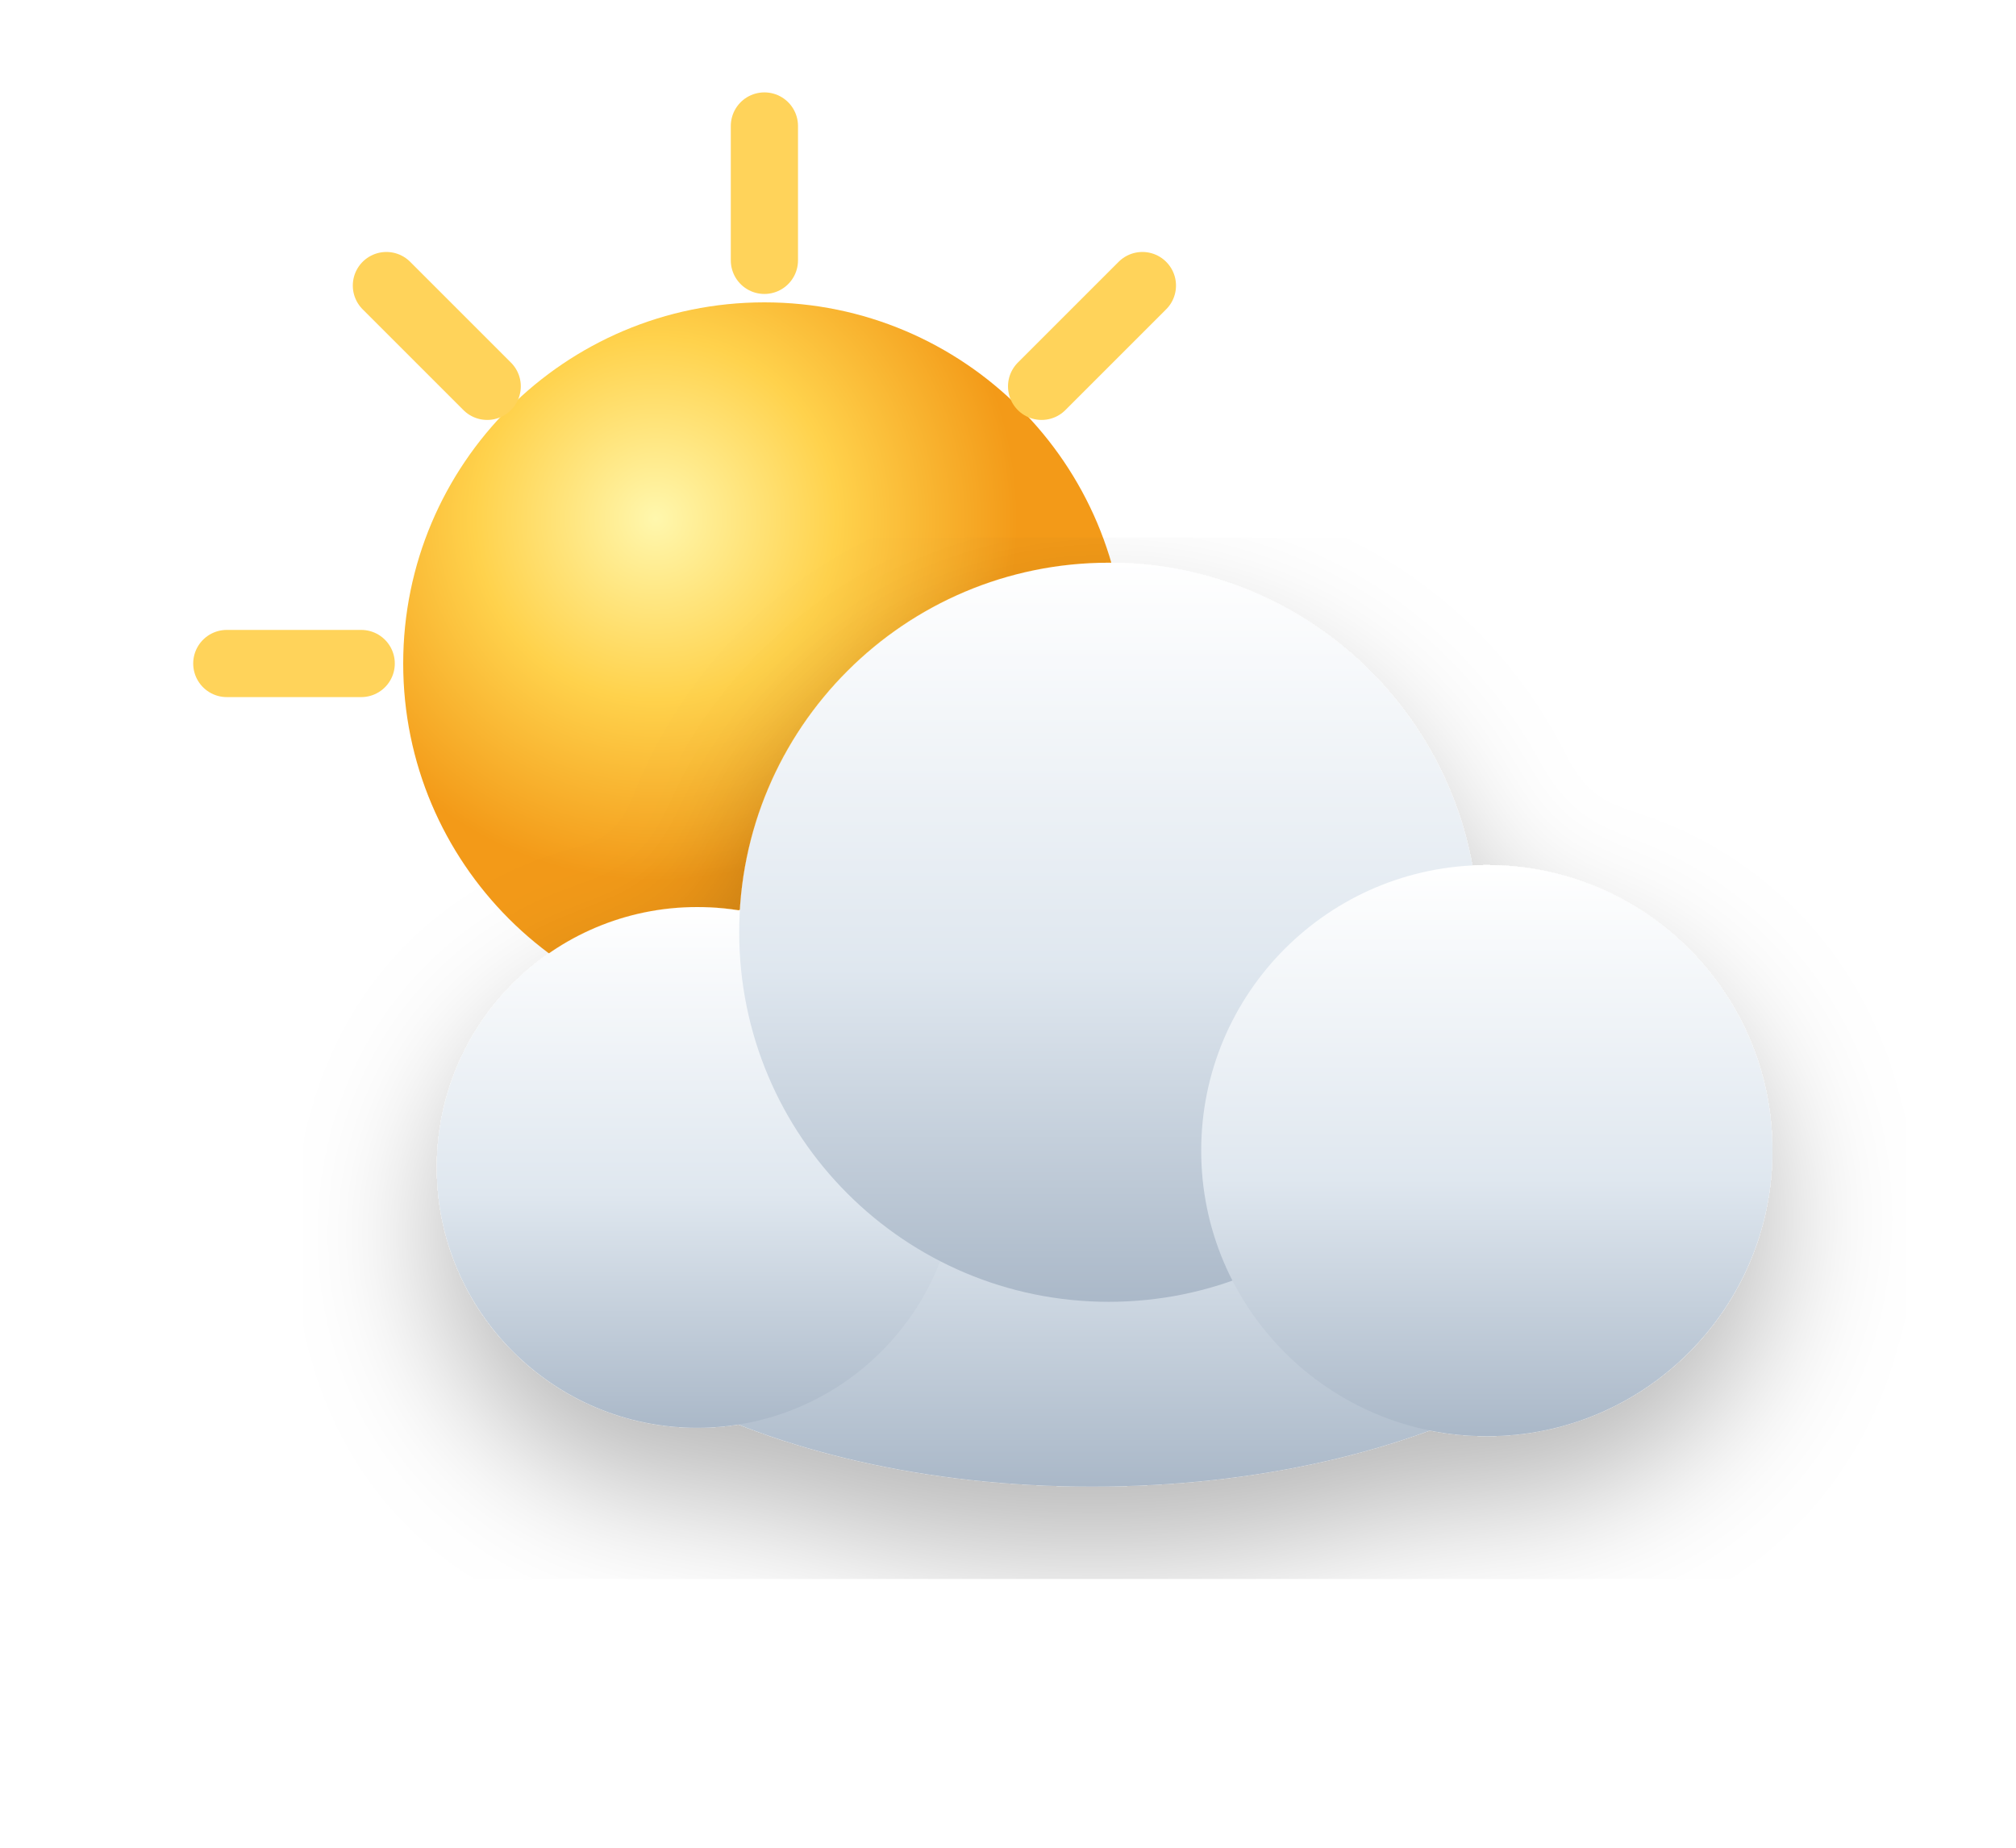
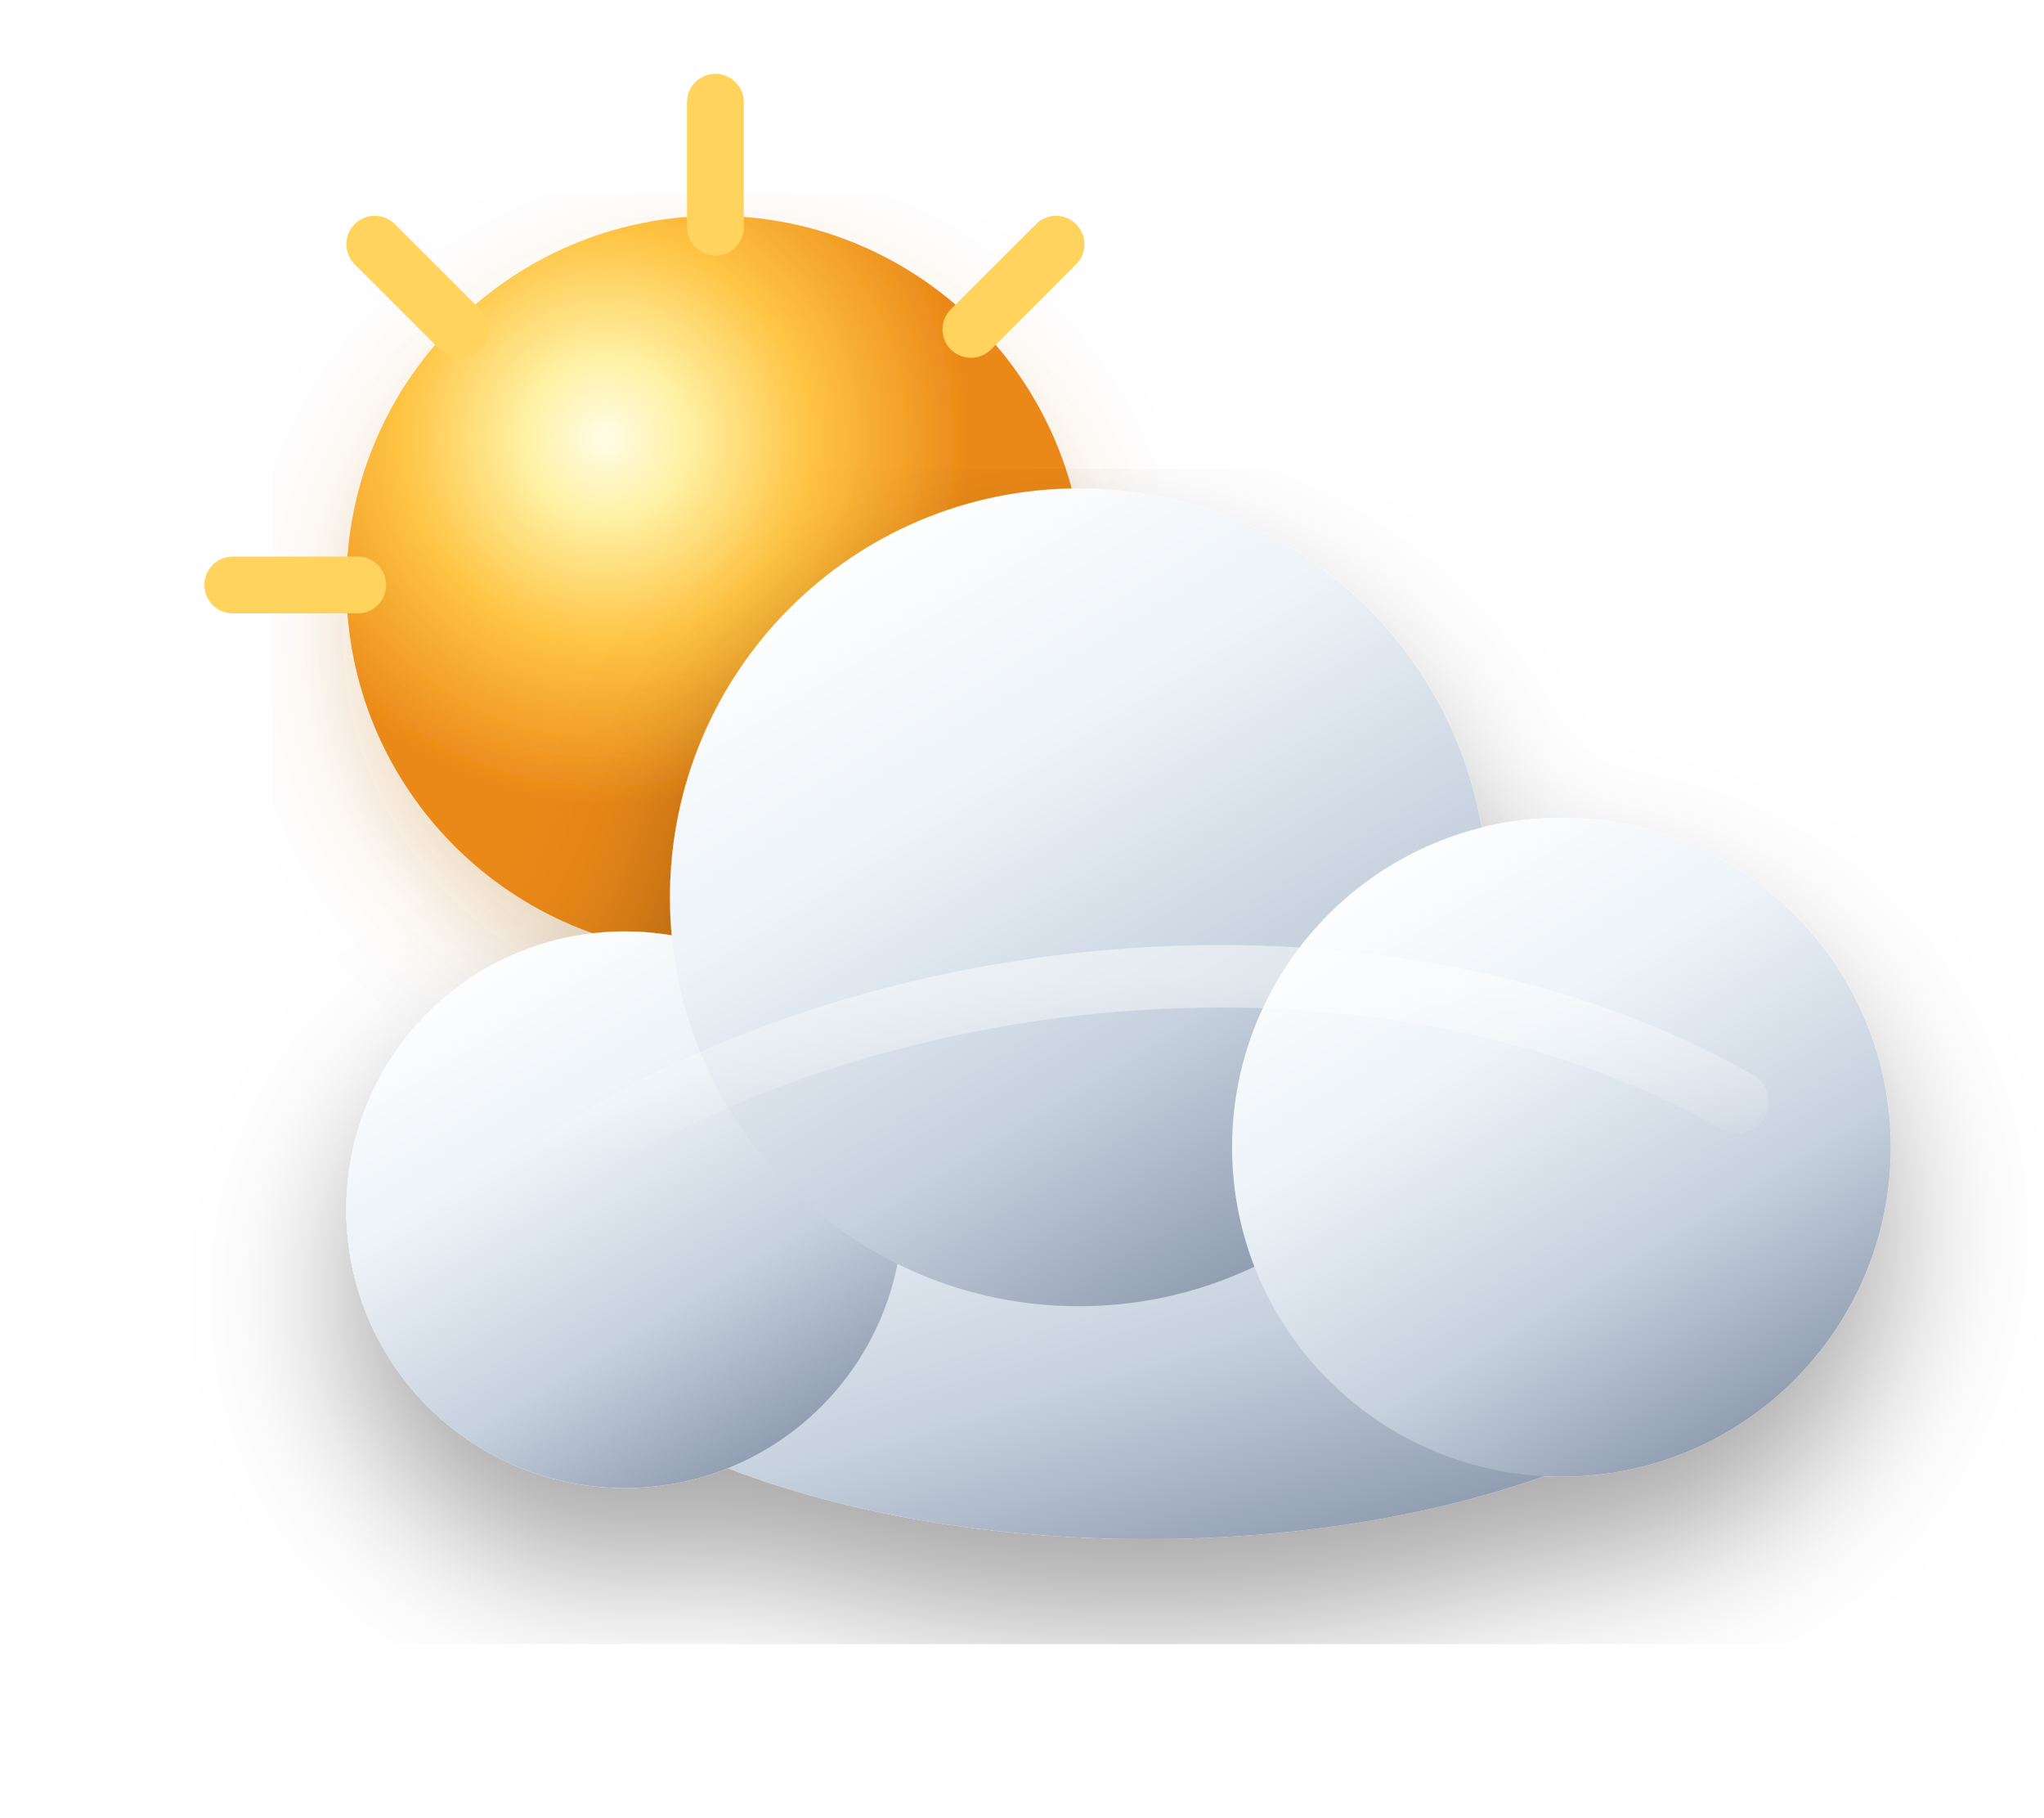
- <svg xmlns="http://www.w3.org/2000/svg" viewBox="0 0 240 220">
+ <svg xmlns="http://www.w3.org/2000/svg" viewBox="0 0 360 320">
  <defs>
-     <radialGradient id="s" cx="35%" cy="30%">
-       <stop stop-color="#fff7ad" />
-       <stop offset=".5" stop-color="#ffd24c" />
-       <stop offset="1" stop-color="#f39a18" />
+     <radialGradient id="sun" cx=".35" cy=".3">
+       <stop stop-color="#fffde5" />
+       <stop offset=".22" stop-color="#fff0a0" />
+       <stop offset=".56" stop-color="#ffc13a" />
+       <stop offset="1" stop-color="#e9820c" />
    </radialGradient>
-     <linearGradient id="c" x1="0" y1="0" x2="0" y2="1">
+     <linearGradient id="cloud" x1=".2" y1=".05" x2=".75" y2=".95">
      <stop stop-color="#fff" />
-       <stop offset=".55" stop-color="#dfe7ef" />
-       <stop offset="1" stop-color="#aab8c8" />
+       <stop offset=".34" stop-color="#edf3f8" />
+       <stop offset=".7" stop-color="#c6d1de" />
+       <stop offset="1" stop-color="#8f9caf" />
    </linearGradient>
-     <filter id="sh">
-       <feDropShadow dx="0" dy="8" stdDeviation="8" flood-opacity=".28" />
+     <linearGradient id="edge" x1="0" y1="0" x2="0" y2="1">
+       <stop stop-color="#fff" stop-opacity=".9" />
+       <stop offset="1" stop-color="#fff" stop-opacity="0" />
+     </linearGradient>
+     <filter id="shadow">
+       <feDropShadow dx="0" dy="15" stdDeviation="13" flood-color="#000" flood-opacity=".34" />
+     </filter>
+     <filter id="sunshadow">
+       <feDropShadow dx="0" dy="9" stdDeviation="10" flood-color="#b96a00" flood-opacity=".28" />
    </filter>
  </defs>
-   <circle cx="91" cy="79" r="43" fill="url(#s)" />
-   <g stroke="#ffd35a" stroke-width="8" stroke-linecap="round">
-     <path d="M91 15v16M91 127v16M27 79h16M139 79h16M46 34l12 12M124 113l12 12M136 34l-12 12" />
+   <g opacity=".95">
+     <circle cx="126" cy="103" r="65" fill="url(#sun)" filter="url(#sunshadow)" />
+     <g stroke="#ffd154" stroke-width="10" stroke-linecap="round">
+       <path d="M126 18v22" />
+       <path d="M126 166v22" />
+       <path d="M41 103h22" />
+       <path d="M189 103h22" />
+       <path d="M66 43l15 15" />
+       <path d="M171 148l15 15" />
+       <path d="M186 43l-15 15" />
+     </g>
  </g>
-   <g filter="url(#sh)" fill="url(#c)">
-     <ellipse cx="130" cy="139" rx="71" ry="38" />
-     <circle cx="83" cy="139" r="31" />
-     <circle cx="132" cy="111" r="44" />
-     <circle cx="177" cy="137" r="34" />
+   <g filter="url(#shadow)">
+     <ellipse cx="202" cy="213" rx="119" ry="58" fill="url(#cloud)" />
+     <circle cx="110" cy="213" r="49" fill="url(#cloud)" />
+     <circle cx="190" cy="158" r="72" fill="url(#cloud)" />
+     <circle cx="275" cy="202" r="58" fill="url(#cloud)" />
+     <path d="M100 204c55-36 144-45 206-10" fill="none" stroke="url(#edge)" stroke-width="11" stroke-linecap="round" opacity=".55" />
  </g>
</svg>
